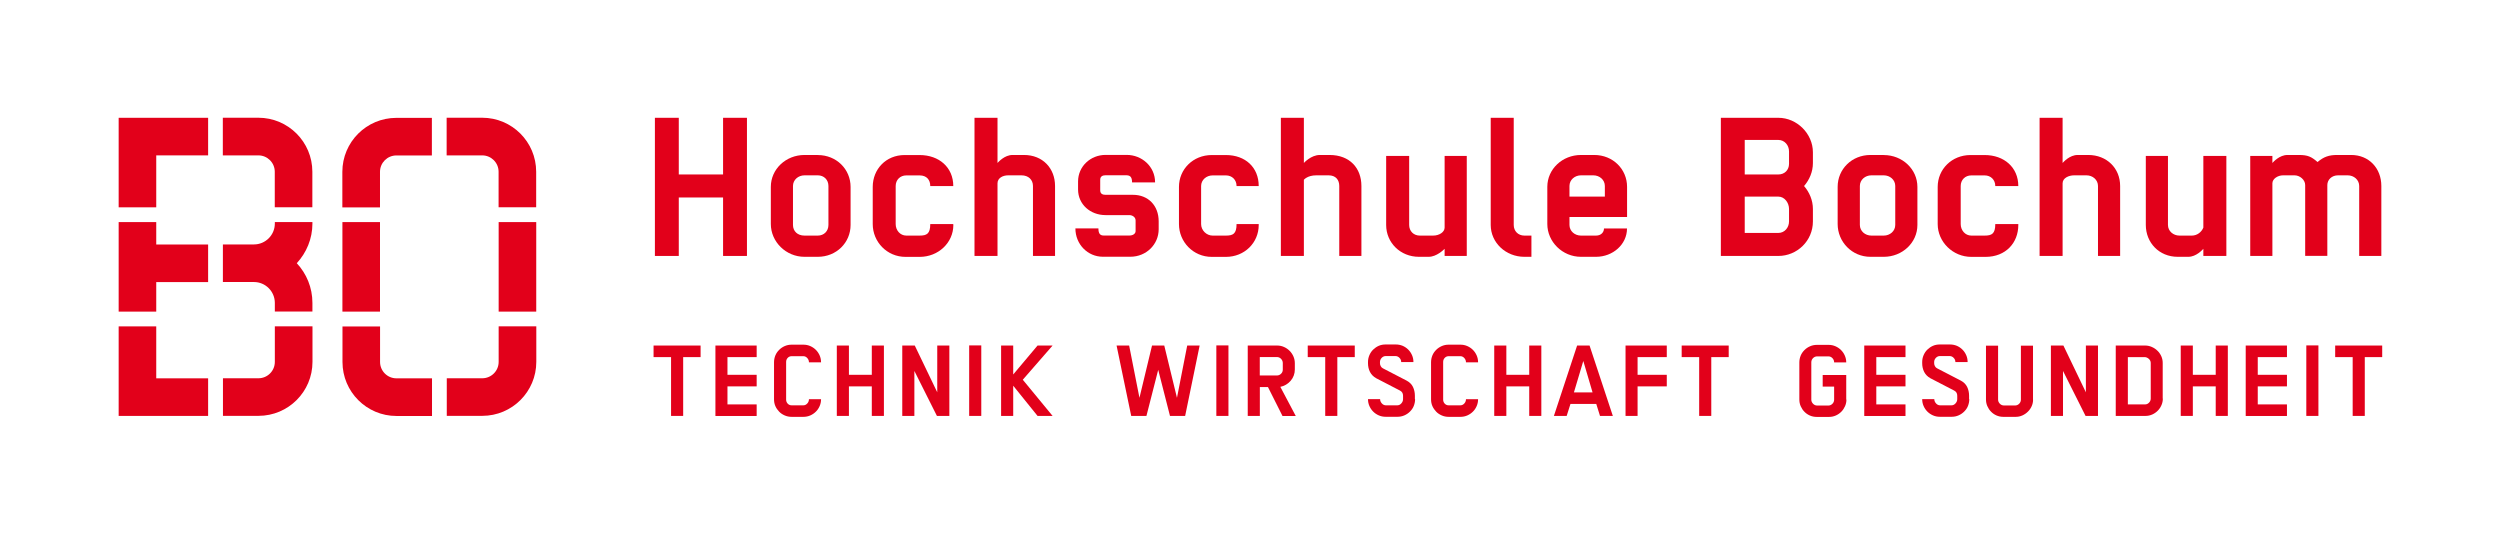
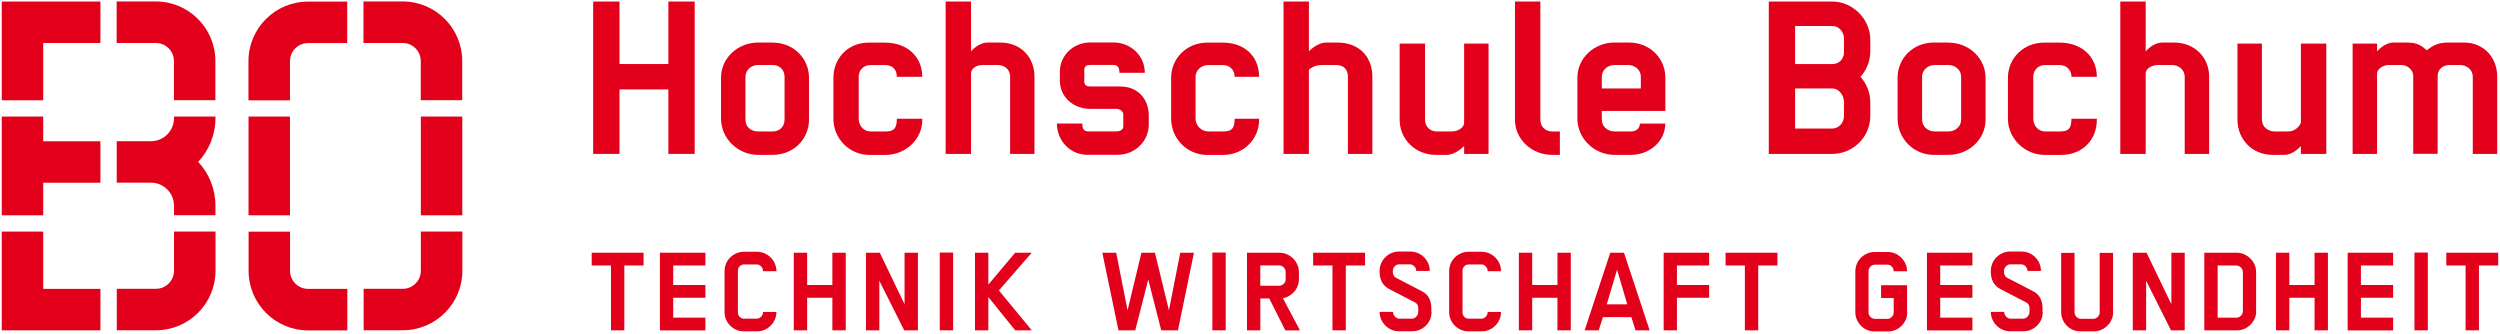
- <svg xmlns="http://www.w3.org/2000/svg" id="Ebene_1" viewBox="0 0 375.86 80.36">
+ <svg xmlns="http://www.w3.org/2000/svg" id="Ebene_1" viewBox="17.6 17.5 340.8 45.4">
  <defs>
    <style>.cls-1{fill:#e2001a;}</style>
  </defs>
  <path class="cls-1" d="M358.02,38.48v-10.52c0-2.66-1.86-4.66-4.53-4.66h-2.13c-1.2,0-2,.27-2.93,1.06-.93-.8-1.46-1.06-2.8-1.06h-1.73c-1.2,0-2.13,1.06-2.26,1.2v-1.06h-3.33v15.04h3.33v-10.92c0-.67.8-1.2,1.6-1.2h1.73c.8,0,1.6.67,1.6,1.46v10.65h3.33v-10.65c0-.8.67-1.46,1.6-1.46h1.46c.93,0,1.73.67,1.73,1.6v10.52h3.33Z" />
  <path class="cls-1" d="M334.72,38.48v-15.04h-3.46v10.78c-.27.67-.93,1.2-1.73,1.2h-1.86c-.93,0-1.73-.67-1.73-1.6v-10.38h-3.33v10.38c0,2.66,2,4.79,4.79,4.79h1.6c1.2,0,2.13-1.07,2.26-1.2v1.07h3.46Z" />
  <path class="cls-1" d="M318.75,38.48v-10.52c0-2.66-2-4.66-4.79-4.66h-1.6c-1.2,0-2.13,1.06-2.26,1.2v-6.79h-3.46v20.77h3.46v-10.92c0-.8.93-1.2,1.73-1.2h1.86c.93,0,1.73.67,1.73,1.6v10.52h3.33Z" />
  <path class="cls-1" d="M303.44,33.82v-.13h-3.46c0,1.46-.53,1.73-1.6,1.73h-2c-.93,0-1.6-.8-1.6-1.73v-5.72c0-.93.67-1.6,1.6-1.6h2c.93,0,1.6.67,1.6,1.6h3.46c0-2.8-2.13-4.66-5.06-4.66h-2.13c-2.8,0-4.93,2.13-4.93,4.79v5.59c0,2.66,2.26,4.93,5.06,4.93h2.13c3.06,0,4.93-2.13,4.93-4.79h0Z" />
  <path class="cls-1" d="M283.21,23.3h-2c-2.8,0-4.93,2.13-4.93,4.79v5.59c0,2.66,2.13,4.93,4.93,4.93h2c2.8,0,5.06-2.13,5.06-4.79v-5.72c0-2.66-2.26-4.79-5.06-4.79ZM284.94,33.82c0,.93-.8,1.6-1.73,1.6h-1.86c-.93,0-1.73-.67-1.73-1.6v-5.86c0-.93.8-1.6,1.73-1.6h1.86c.93,0,1.73.67,1.73,1.6v5.86Z" />
  <path class="cls-1" d="M272.56,22.9c0-2.8-2.4-5.19-5.19-5.19h-8.65v20.77h8.65c2.8,0,5.19-2.26,5.19-5.19v-1.86c0-1.33-.53-2.53-1.33-3.46.8-.93,1.33-2.13,1.33-3.46v-1.6ZM268.97,33.29c0,.93-.67,1.73-1.6,1.73h-5.06v-5.46h5.06c.93,0,1.6.93,1.6,1.86v1.86ZM268.97,24.63c0,.93-.67,1.6-1.6,1.6h-5.06v-5.19h5.06c.93,0,1.6.8,1.6,1.73v1.86Z" />
  <path class="cls-1" d="M230.24,38.61v-3.19h-1.06c-.93,0-1.6-.67-1.6-1.6v-16.11h-3.46v16.11c0,2.66,2.26,4.79,5.06,4.79h1.06Z" />
  <path class="cls-1" d="M220.52,38.48v-15.04h-3.33v10.78c0,.67-.8,1.2-1.73,1.2h-2c-.93,0-1.6-.67-1.6-1.6v-10.38h-3.46v10.38c0,2.66,2.13,4.79,4.93,4.79h1.46c1.2,0,2.26-1.07,2.4-1.2v1.07h3.33Z" />
  <path class="cls-1" d="M204.68,38.48v-10.52c0-2.66-1.73-4.66-4.79-4.66h-1.46c-1.33,0-2.4,1.2-2.4,1.2v-6.79h-3.46v20.77h3.46v-11.45s.53-.67,1.86-.67h1.86c1.06,0,1.6.67,1.6,1.6v10.52h3.33Z" />
  <path class="cls-1" d="M189.24,33.82v-.13h-3.33c0,1.46-.53,1.73-1.6,1.73h-2c-.93,0-1.73-.8-1.73-1.73v-5.72c0-.93.8-1.6,1.73-1.6h2c.93,0,1.6.67,1.6,1.6h3.33c0-2.8-2-4.66-4.93-4.66h-2.13c-2.8,0-4.93,2.13-4.93,4.79v5.59c0,2.66,2.13,4.93,4.93,4.93h2.13c2.8,0,4.93-2.13,4.93-4.79h0Z" />
  <path class="cls-1" d="M174.2,34.48v-1.2c0-2.4-1.6-3.99-3.86-3.99h-4.13c-.4,0-.8-.13-.8-.67v-1.6c0-.53.4-.67.8-.67h3.06c.53,0,.93.13.93,1.07h3.46c0-2.4-2-4.13-4.26-4.13h-3.19c-2.26,0-4.13,1.73-4.13,3.99v1.2c0,2.26,1.86,3.86,4.13,3.86h3.59c.4,0,.93.27.93.8v1.6c0,.4-.4.67-.93.67h-3.86c-.53,0-.8-.27-.8-1.07h-3.46c0,2.4,1.86,4.26,4.13,4.26h4.13c2.4,0,4.26-1.86,4.26-4.13h0Z" />
  <path class="cls-1" d="M158.62,38.48v-10.52c0-2.66-1.86-4.66-4.66-4.66h-1.73c-1.2,0-2.13,1.06-2.26,1.2v-6.79h-3.46v20.77h3.46v-10.92c0-.8.8-1.2,1.6-1.2h2c1.06,0,1.73.67,1.73,1.6v10.52h3.33Z" />
  <path class="cls-1" d="M143.32,33.82v-.13h-3.46c0,1.46-.53,1.73-1.6,1.73h-2c-.93,0-1.6-.8-1.6-1.73v-5.72c0-.93.67-1.6,1.6-1.6h2c1.06,0,1.6.67,1.6,1.6h3.46c0-2.8-2.13-4.66-5.06-4.66h-2.26c-2.8,0-4.79,2.13-4.79,4.79v5.59c0,2.66,2.13,4.93,4.93,4.93h2.13c2.8,0,5.06-2.13,5.06-4.79h0Z" />
  <polygon class="cls-1" points="112.3 38.48 112.3 17.71 108.71 17.71 108.71 26.23 102.05 26.23 102.05 17.71 98.46 17.71 98.46 38.48 102.05 38.48 102.05 29.69 108.71 29.69 108.71 38.48 112.3 38.48 112.3 38.48" />
  <path class="cls-1" d="M244.62,32.62v-4.53c0-2.66-2.13-4.79-4.93-4.79h-2c-2.8,0-5.06,2.13-5.06,4.79v5.59c0,2.66,2.26,4.93,5.06,4.93h2.26c2.53,0,4.66-1.86,4.66-4.26h-3.46c0,.53-.4,1.07-1.2,1.07h-2.26c-.93,0-1.73-.67-1.73-1.6v-1.2h8.65ZM235.96,27.96c0-.93.8-1.6,1.73-1.6h1.86c.93,0,1.73.67,1.73,1.6v1.6h-5.32v-1.6Z" />
  <path class="cls-1" d="M122.95,23.3h-2c-2.8,0-5.06,2.13-5.06,4.79v5.59c0,2.66,2.26,4.93,5.06,4.93h2c2.8,0,4.93-2.13,4.93-4.79v-5.72c0-2.66-2.13-4.79-4.93-4.79ZM124.55,33.82c0,.93-.67,1.6-1.6,1.6h-2c-1.06,0-1.73-.67-1.73-1.6v-5.86c0-.93.8-1.6,1.73-1.6h2c.93,0,1.6.67,1.6,1.6v5.86Z" />
  <path class="cls-1" d="M46.97,33.39h-5.65v.22c0,1.73-1.41,3.14-3.14,3.14h-4.67v5.65h4.67c1.73,0,3.14,1.41,3.14,3.14v1.3h5.65v-1.3c0-2.31-.89-4.4-2.35-5.97,1.45-1.57,2.35-3.66,2.35-5.97v-.22Z" />
  <path class="cls-1" d="M33.51,23.36h5.34c1.36,0,2.46,1.11,2.46,2.46v5.34h5.65v-5.34c0-4.48-3.63-8.12-8.12-8.12h-5.34v5.65Z" />
  <polygon class="cls-1" points="17.84 33.39 17.84 46.85 23.49 46.85 23.49 42.41 31.29 42.41 31.29 36.76 23.49 36.76 23.49 33.39 17.84 33.39" />
  <path class="cls-1" d="M41.32,49.07v5.34c0,1.36-1.11,2.46-2.46,2.46h-5.34v5.65h5.34c4.48,0,8.12-3.63,8.12-8.12v-5.34h-5.65Z" />
  <polygon class="cls-1" points="31.29 56.88 23.49 56.88 23.49 49.07 17.84 49.07 17.84 62.53 31.29 62.53 31.29 56.88" />
  <polygon class="cls-1" points="23.49 31.17 23.49 23.36 31.29 23.36 31.29 17.71 17.84 17.71 17.84 31.17 23.49 31.17" />
  <rect class="cls-1" x="51.48" y="33.39" width="5.65" height="13.46" />
  <path class="cls-1" d="M67.16,23.36h5.34c1.36,0,2.46,1.11,2.46,2.46v5.34h5.65v-5.34c0-4.48-3.63-8.12-8.12-8.12h-5.34v5.65Z" />
  <rect class="cls-1" x="74.97" y="33.39" width="5.65" height="13.46" />
  <path class="cls-1" d="M64.94,56.88h-5.34c-1.36,0-2.46-1.11-2.46-2.46v-5.34h-5.65v5.34c0,4.48,3.63,8.12,8.12,8.12h5.34v-5.65Z" />
  <path class="cls-1" d="M74.97,49.07v5.34c0,1.36-1.11,2.46-2.46,2.46h-5.34v5.65h5.34c4.48,0,8.12-3.63,8.12-8.12v-5.34h-5.65Z" />
  <path class="cls-1" d="M57.13,31.17v-5.34c0-1.36,1.11-2.46,2.46-2.46h5.34v-5.65h-5.34c-4.48,0-8.12,3.63-8.12,8.12v5.34h5.65Z" />
  <path class="cls-1" d="M102.71,53.69v8.84h-1.82v-8.84h-2.63v-1.74h7.07v1.74h-2.62Z" />
  <path class="cls-1" d="M107.56,62.53v-10.58h6.2v1.74h-4.39v2.66h4.39v1.74h-4.39v2.71h4.39v1.74h-6.2Z" />
  <path class="cls-1" d="M123.44,60.02c0,.37-.07.71-.21,1.03-.14.32-.32.6-.57.84-.24.24-.52.43-.84.57-.32.14-.66.21-1.03.21h-1.78c-.37,0-.71-.07-1.03-.21-.32-.14-.6-.32-.84-.57s-.43-.52-.57-.84-.2-.66-.2-1.03v-5.55c0-.36.07-.71.2-1.03s.33-.6.57-.84.52-.43.84-.57c.32-.14.67-.21,1.03-.21h1.78c.36,0,.71.07,1.03.21.32.14.6.33.84.57.24.24.43.52.57.84.14.32.21.66.21,1.03h-1.82c0-.24-.08-.45-.25-.64-.17-.19-.37-.28-.61-.28h-1.73c-.24,0-.44.08-.6.25s-.24.37-.24.61v5.67c0,.24.08.44.24.61.16.17.36.25.6.25h1.73c.24,0,.44-.09.61-.28.17-.18.25-.4.25-.64h1.82Z" />
  <path class="cls-1" d="M131.07,62.53v-4.44h-3.44v4.44h-1.82v-10.58h1.82v4.4h3.44v-4.4h1.82v10.58h-1.82Z" />
  <path class="cls-1" d="M140.86,62.53l-3.39-6.76v6.76h-1.82v-10.58h1.88l3.38,7.03v-7.03h1.82v10.58h-1.87Z" />
  <path class="cls-1" d="M145.71,62.53v-10.6h1.82v10.6h-1.82Z" />
  <path class="cls-1" d="M155.99,62.53l-3.66-4.54v4.54h-1.82v-10.58h1.82v4.35l3.66-4.35h2.26l-4.48,5.14,4.48,5.44h-2.26Z" />
  <path class="cls-1" d="M178.18,62.53h-2.28l-1.77-6.93-1.77,6.93h-2.29l-2.2-10.58h1.89l1.55,7.86,1.89-7.86h1.84l1.91,7.86,1.54-7.86h1.87l-2.18,10.58Z" />
  <path class="cls-1" d="M182.87,62.53v-10.6h1.82v10.6h-1.82Z" />
  <path class="cls-1" d="M192.81,62.53l-2.18-4.34h-1.22v4.34h-1.82v-10.58h4.43c.36,0,.7.07,1.03.22.32.14.6.34.84.58.24.24.43.52.57.84.14.32.21.66.21,1.03v.92c0,.32-.05.63-.16.92s-.26.55-.46.78c-.2.23-.43.43-.7.59-.27.16-.55.27-.86.33l2.32,4.38h-2.01ZM192.86,54.58c0-.24-.09-.45-.26-.63-.18-.18-.38-.27-.63-.27h-2.57v2.77h2.57c.24,0,.45-.08.63-.26.18-.17.26-.38.26-.62v-1Z" />
  <path class="cls-1" d="M201.06,53.69v8.84h-1.82v-8.84h-2.63v-1.74h7.07v1.74h-2.62Z" />
  <path class="cls-1" d="M212.75,60.01c0,.36-.07.7-.2,1.03s-.33.6-.57.84c-.24.24-.52.43-.84.57-.32.14-.66.21-1.03.21h-1.79c-.37,0-.71-.07-1.03-.21-.32-.14-.6-.33-.84-.57s-.43-.52-.57-.84c-.14-.32-.21-.66-.21-1.03h1.82c0,.24.09.45.26.64.17.19.38.29.62.29h1.69c.25,0,.45-.1.62-.29.17-.19.26-.4.26-.64v-.51c0-.36-.15-.62-.46-.78l-3.57-1.85c-.43-.24-.74-.56-.94-.95-.2-.39-.3-.83-.3-1.31v-.18c0-.36.07-.7.21-1.03.14-.32.32-.6.57-.84s.52-.43.84-.57c.32-.14.67-.2,1.03-.2h1.53c.36,0,.71.07,1.03.2.32.14.6.33.84.57.24.24.43.52.57.84.14.32.21.66.21,1.03h-1.84c0-.24-.08-.45-.26-.63-.17-.18-.38-.27-.62-.27h-1.43c-.24,0-.45.09-.62.27-.17.18-.26.39-.26.63v.18c0,.16.04.31.12.45.08.15.19.25.33.32l3.57,1.85c.43.23.74.54.94.94.19.4.29.84.29,1.33v.51Z" />
  <path class="cls-1" d="M222.22,60.02c0,.37-.07.71-.21,1.03-.14.32-.32.6-.57.84-.24.24-.52.43-.84.57-.32.14-.66.21-1.03.21h-1.78c-.37,0-.71-.07-1.03-.21-.32-.14-.6-.32-.84-.57s-.43-.52-.57-.84-.2-.66-.2-1.03v-5.55c0-.36.07-.71.2-1.03s.33-.6.57-.84.52-.43.84-.57c.32-.14.67-.21,1.03-.21h1.78c.36,0,.71.07,1.03.21.32.14.6.33.84.57.24.24.43.52.57.84.14.32.21.66.21,1.03h-1.82c0-.24-.08-.45-.25-.64-.17-.19-.37-.28-.61-.28h-1.73c-.24,0-.44.08-.6.25s-.24.37-.24.61v5.67c0,.24.08.44.24.61.16.17.36.25.6.25h1.73c.24,0,.44-.09.61-.28.17-.18.25-.4.25-.64h1.82Z" />
  <path class="cls-1" d="M229.91,62.53v-4.44h-3.44v4.44h-1.82v-10.58h1.82v4.4h3.44v-4.4h1.82v10.58h-1.82Z" />
  <path class="cls-1" d="M240.55,62.53l-.56-1.8h-3.88l-.57,1.8h-1.92l3.49-10.58h1.87l3.5,10.58h-1.93ZM238.04,54.27l-1.41,4.72h2.8l-1.39-4.72Z" />
  <path class="cls-1" d="M244.39,62.53v-10.58h6.2v1.74h-4.39v2.66h4.39v1.74h-4.39v4.44h-1.82Z" />
  <path class="cls-1" d="M257.28,53.69v8.84h-1.82v-8.84h-2.63v-1.74h7.07v1.74h-2.62Z" />
  <path class="cls-1" d="M277.6,60.06c0,.36-.07.69-.21,1.01-.14.31-.32.59-.56.83-.24.24-.51.43-.83.57-.32.14-.65.21-1,.21h-1.88c-.36,0-.7-.07-1.02-.21-.32-.14-.59-.33-.82-.57-.24-.24-.42-.52-.56-.84s-.2-.66-.2-1.01v-5.55c0-.36.07-.71.2-1.03s.33-.6.57-.84.52-.43.84-.57c.32-.14.67-.21,1.03-.21h1.78c.35,0,.69.07,1.01.21.32.14.6.33.84.57s.43.52.57.84c.14.32.21.66.21,1.01h-1.82c0-.24-.08-.45-.25-.63-.17-.18-.37-.27-.61-.27h-1.69c-.24,0-.45.09-.62.26-.17.18-.26.38-.26.63v5.62c0,.23.09.43.26.61.17.18.38.27.62.27h1.69c.23,0,.43-.09.6-.26.17-.17.26-.38.26-.62v-1.97h-1.72v-1.74h3.54v3.71Z" />
  <path class="cls-1" d="M280.28,62.53v-10.58h6.2v1.74h-4.39v2.66h4.39v1.74h-4.39v2.71h4.39v1.74h-6.2Z" />
  <path class="cls-1" d="M296.07,60.01c0,.36-.07.7-.2,1.03s-.33.6-.57.84c-.24.24-.52.43-.84.57-.32.14-.66.21-1.03.21h-1.79c-.37,0-.71-.07-1.03-.21-.32-.14-.6-.33-.84-.57s-.43-.52-.57-.84c-.14-.32-.21-.66-.21-1.03h1.82c0,.24.09.45.26.64.17.19.38.29.62.29h1.69c.25,0,.45-.1.62-.29.17-.19.26-.4.26-.64v-.51c0-.36-.15-.62-.46-.78l-3.57-1.85c-.43-.24-.74-.56-.94-.95-.2-.39-.3-.83-.3-1.31v-.18c0-.36.07-.7.21-1.03.14-.32.32-.6.57-.84s.52-.43.84-.57c.32-.14.67-.2,1.03-.2h1.53c.36,0,.71.07,1.03.2.32.14.6.33.84.57.24.24.43.52.57.84.14.32.21.66.21,1.03h-1.84c0-.24-.08-.45-.26-.63-.17-.18-.38-.27-.62-.27h-1.43c-.24,0-.45.09-.62.27-.17.18-.26.39-.26.63v.18c0,.16.04.31.12.45.08.15.19.25.33.32l3.57,1.85c.43.23.74.54.94.94.19.4.29.84.29,1.33v.51Z" />
  <path class="cls-1" d="M305.66,60.09c0,.35-.07.67-.21.98-.14.31-.32.58-.57.82-.24.24-.52.43-.83.57-.32.14-.64.21-.99.21h-1.88c-.36,0-.7-.07-1.02-.21-.32-.14-.59-.33-.82-.57-.24-.24-.42-.52-.56-.84s-.2-.66-.2-1.01v-8.07h1.82v8.11c0,.23.09.43.26.61.17.18.38.27.62.27h1.69c.23,0,.43-.09.6-.26.17-.17.26-.38.26-.62v-8.11h1.82v8.14Z" />
  <path class="cls-1" d="M313.55,62.53l-3.39-6.76v6.76h-1.82v-10.58h1.88l3.38,7.03v-7.03h1.82v10.58h-1.87Z" />
  <path class="cls-1" d="M325.17,59.92c0,.35-.07.69-.21,1-.14.32-.32.59-.56.83-.24.24-.51.43-.83.57-.32.14-.65.21-1,.21h-4.48v-10.58h4.43c.34,0,.67.07.99.21.32.14.61.33.85.57.25.24.44.52.58.83.14.31.21.65.21,1.01v5.36ZM323.35,54.57c0-.24-.1-.45-.29-.62-.19-.17-.4-.26-.63-.26h-2.52v7.11h2.58c.23,0,.43-.08.6-.26.17-.17.26-.38.26-.62v-5.36Z" />
  <path class="cls-1" d="M333.12,62.53v-4.44h-3.44v4.44h-1.82v-10.58h1.82v4.4h3.44v-4.4h1.82v10.58h-1.82Z" />
  <path class="cls-1" d="M337.63,62.53v-10.58h6.2v1.74h-4.39v2.66h4.39v1.74h-4.39v2.71h4.39v1.74h-6.2Z" />
  <path class="cls-1" d="M346.74,62.53v-10.6h1.82v10.6h-1.82Z" />
  <path class="cls-1" d="M355.53,53.69v8.84h-1.82v-8.84h-2.63v-1.74h7.07v1.74h-2.62Z" />
</svg>
